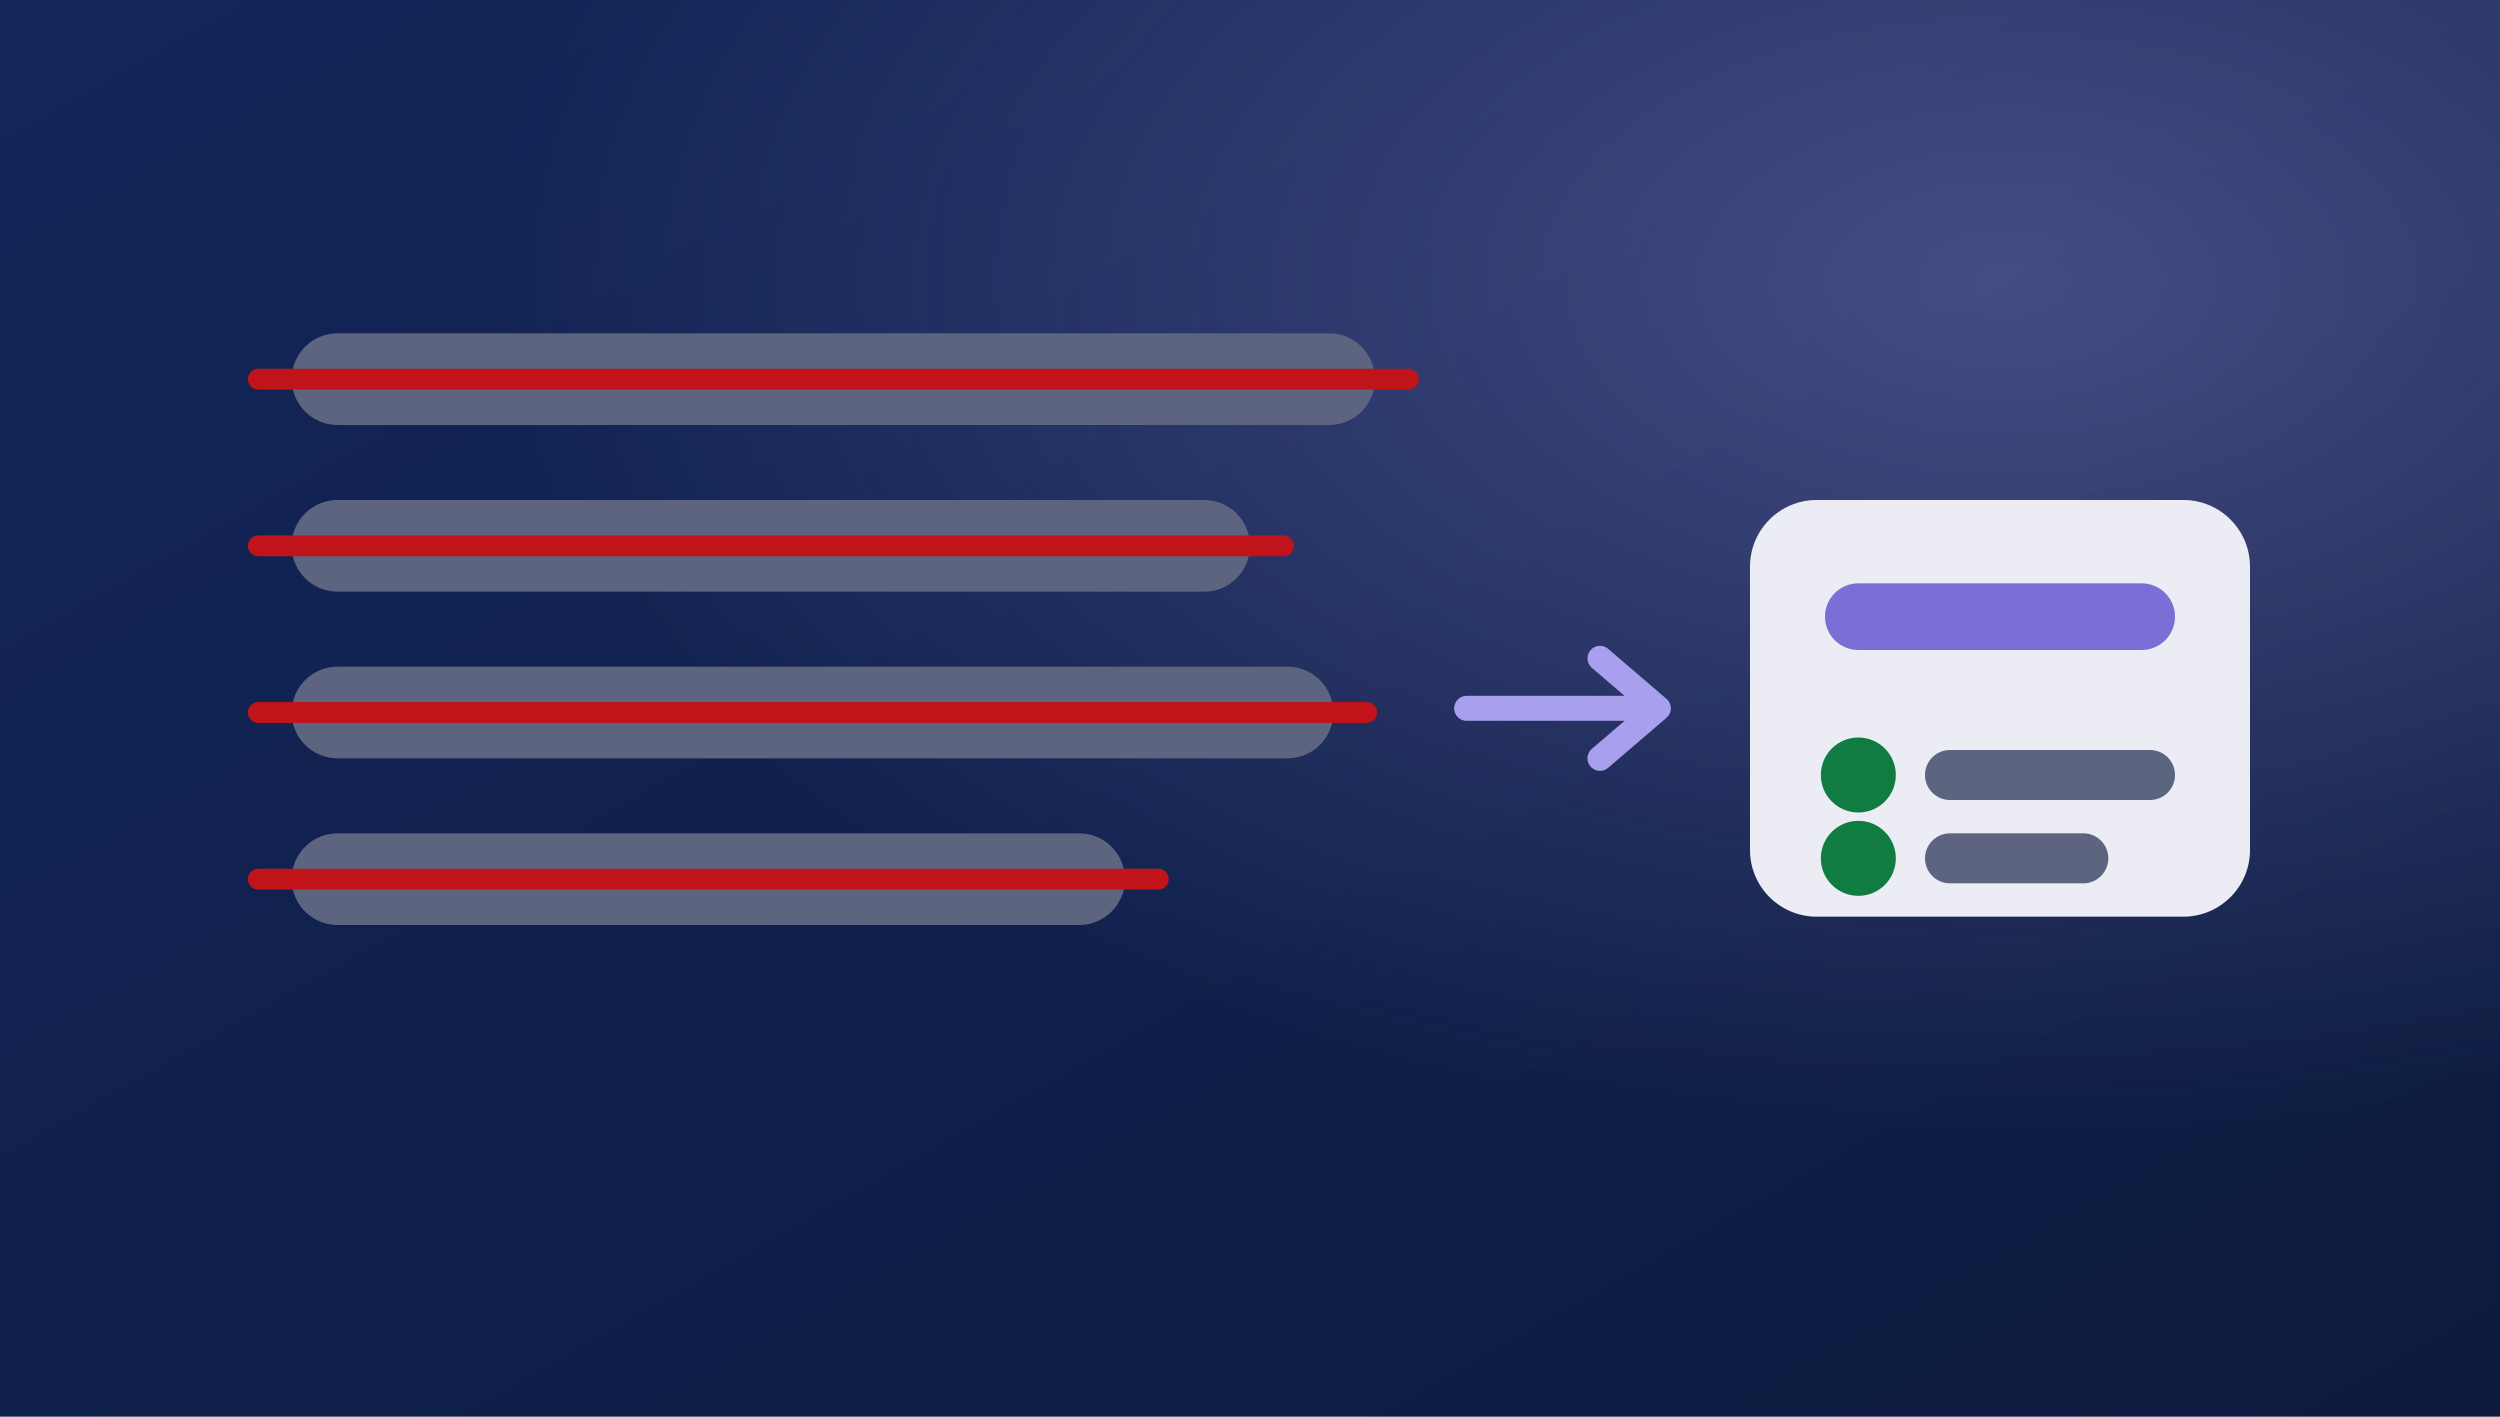
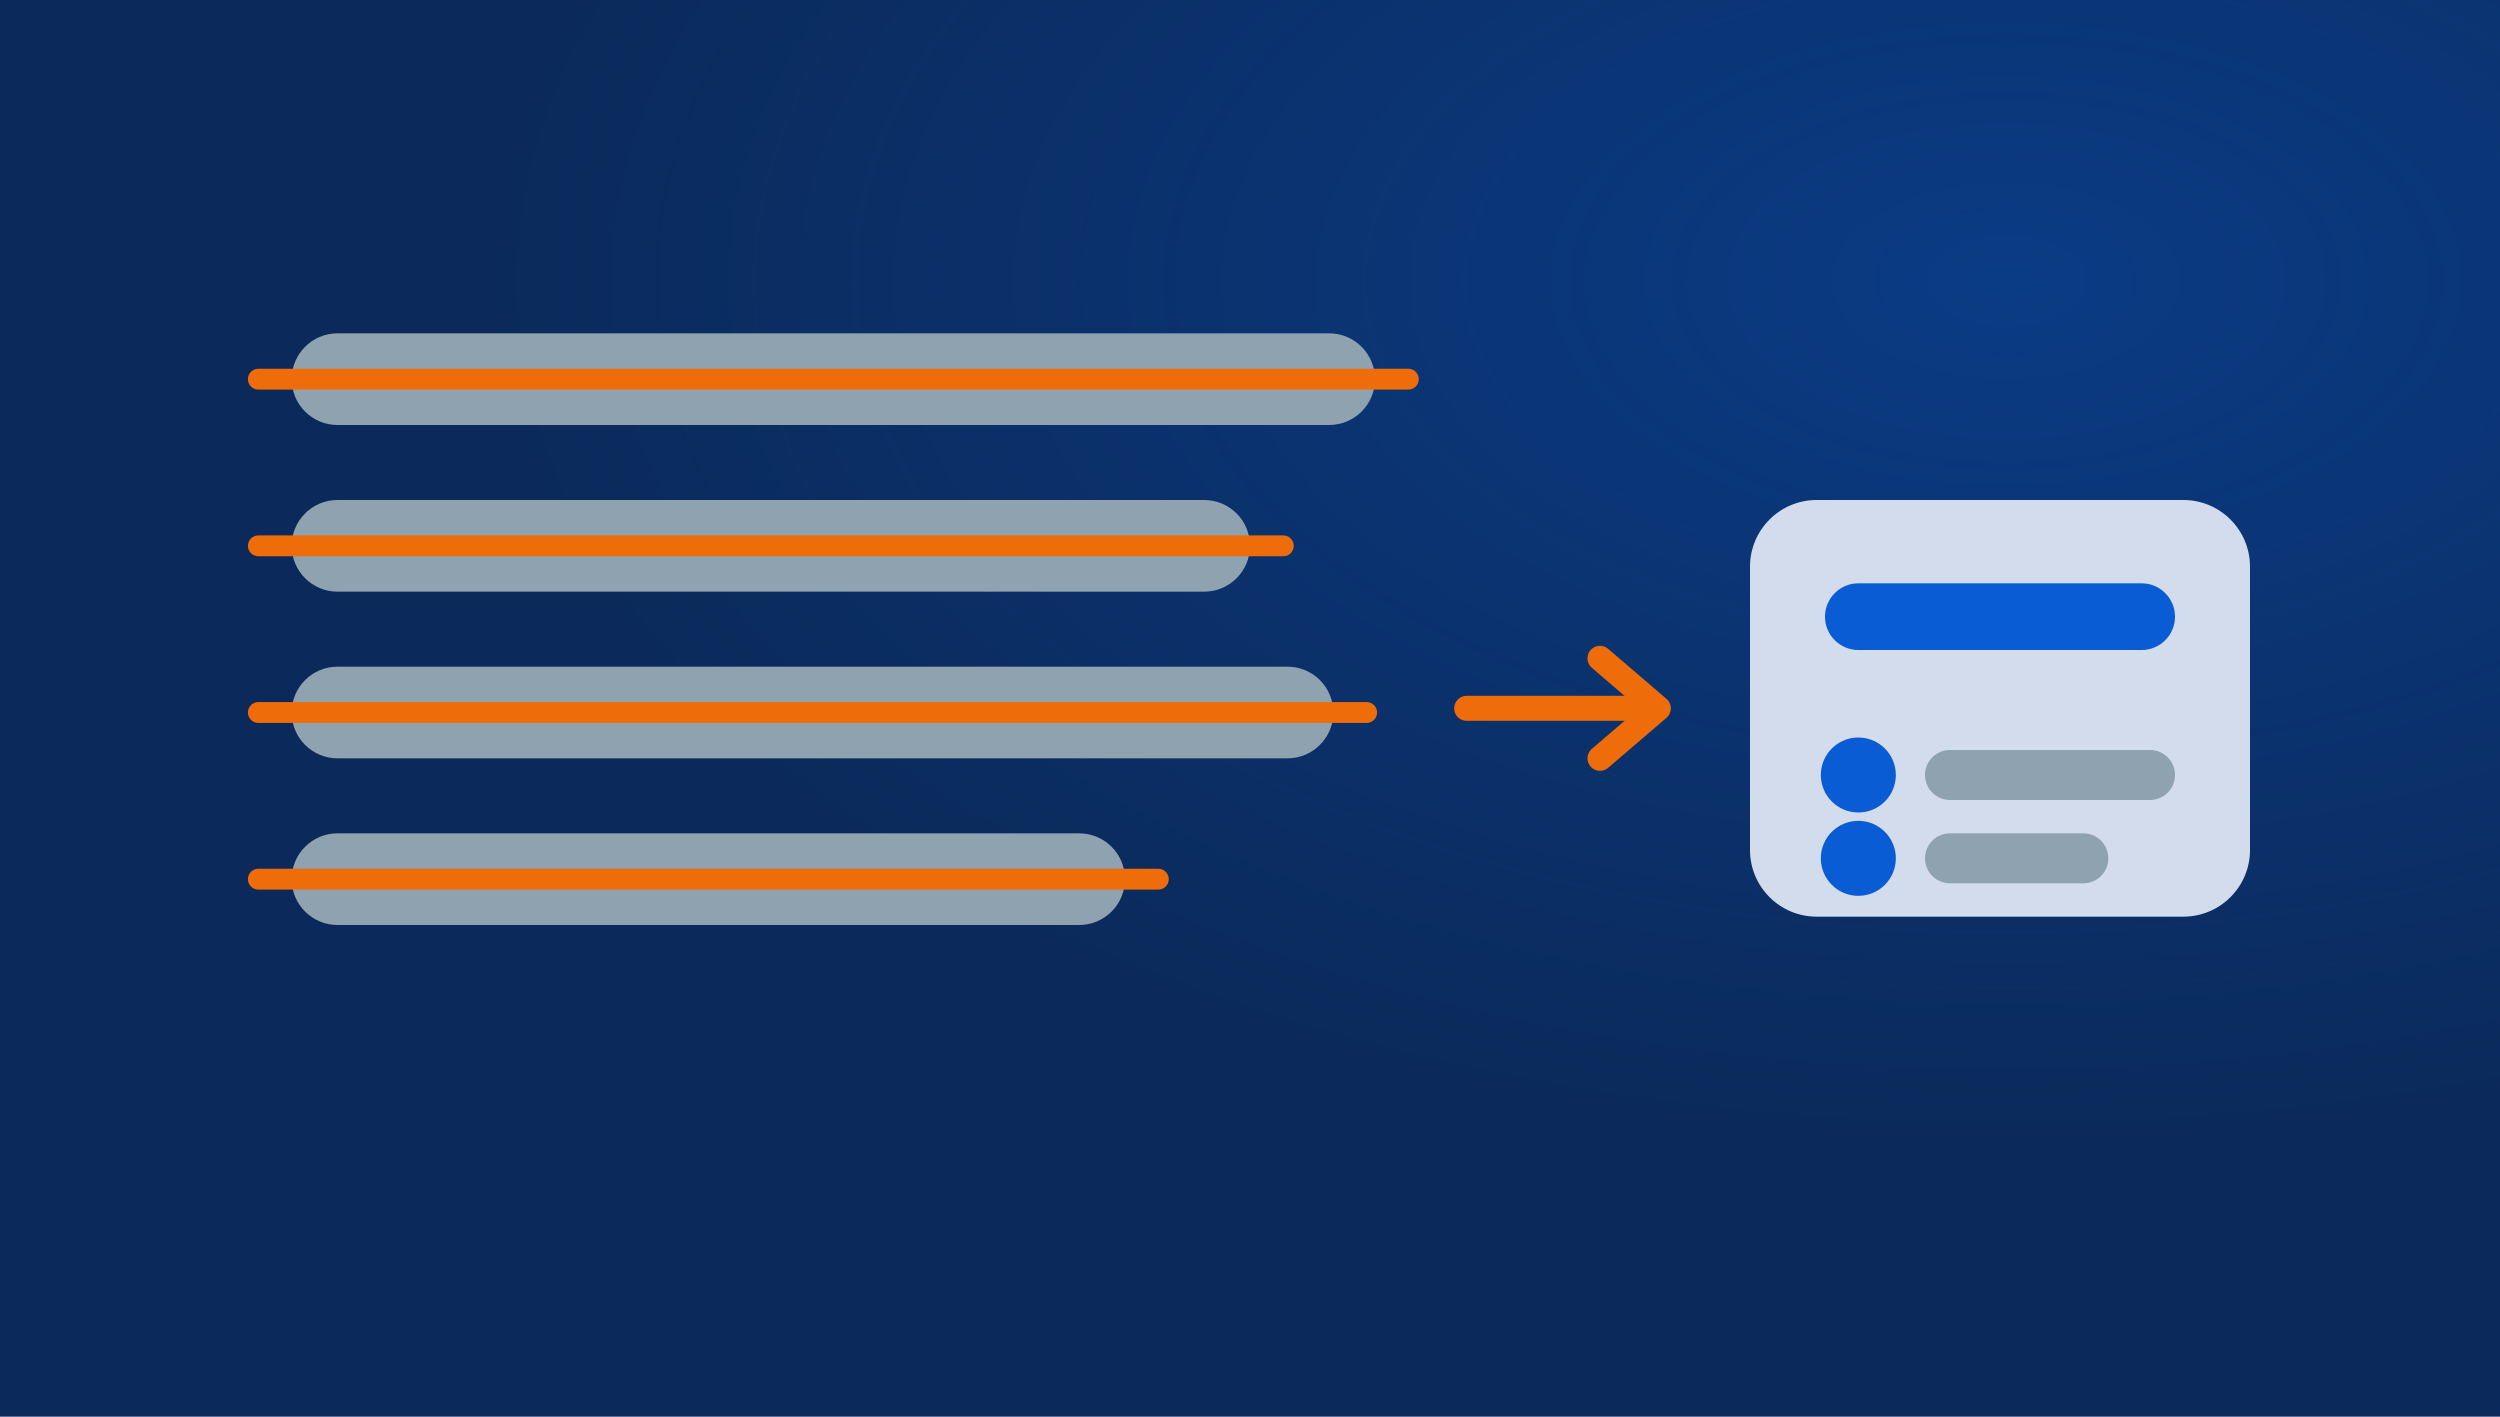
<svg xmlns="http://www.w3.org/2000/svg" viewBox="0 0 600 340">
  <defs>
    <linearGradient id="g" x1="0" y1="0" x2="1" y2="1">
-       <stop offset="0" stop-color="#13265A" />
-       <stop offset="1" stop-color="#0D1B3E" />
+       <stop offset="0" stop-color="#0B2A5B" />
+       <stop offset="1" stop-color="#0B2A5B" />
    </linearGradient>
    <radialGradient id="r" cx=".8" cy=".2" r=".6">
-       <stop offset="0" stop-color="#A89FEF" stop-opacity=".35" />
-       <stop offset="1" stop-color="#A89FEF" stop-opacity="0" />
+       <stop offset="0" stop-color="#095CD4" stop-opacity=".35" />
+       <stop offset="1" stop-color="#095CD4" stop-opacity="0" />
    </radialGradient>
  </defs>
  <rect width="600" height="340" fill="url(#g)" />
  <rect width="600" height="340" fill="url(#r)" />
-   <rect x="70" y="80" width="260" height="22" rx="11" fill="#5C6480" />
-   <rect x="70" y="120" width="230" height="22" rx="11" fill="#5C6480" />
-   <rect x="70" y="160" width="250" height="22" rx="11" fill="#5C6480" />
-   <rect x="70" y="200" width="200" height="22" rx="11" fill="#5C6480" />
-   <g stroke="#C0141A" stroke-width="5" stroke-linecap="round">
+   <rect x="70" y="80" width="260" height="22" rx="11" fill="#8EA2AF" />
+   <rect x="70" y="120" width="230" height="22" rx="11" fill="#8EA2AF" />
+   <rect x="70" y="160" width="250" height="22" rx="11" fill="#8EA2AF" />
+   <rect x="70" y="200" width="200" height="22" rx="11" fill="#8EA2AF" />
+   <g stroke="#EE6C0A" stroke-width="5" stroke-linecap="round">
    <path d="M62 91h276M62 131h246M62 171h266M62 211h216" />
  </g>
-   <path d="M352 170h40" stroke="#A89FEF" stroke-width="6" stroke-linecap="round" />
-   <path d="M384 158l14 12-14 12" fill="none" stroke="#A89FEF" stroke-width="6" stroke-linecap="round" stroke-linejoin="round" />
-   <rect x="420" y="120" width="120" height="100" rx="16" fill="#ECECF4" />
-   <rect x="438" y="140" width="84" height="16" rx="8" fill="#7A6FD6" />
-   <g fill="#107C41">
+   <path d="M352 170h40" stroke="#EE6C0A" stroke-width="6" stroke-linecap="round" />
+   <path d="M384 158l14 12-14 12" fill="none" stroke="#EE6C0A" stroke-width="6" stroke-linecap="round" stroke-linejoin="round" />
+   <rect x="420" y="120" width="120" height="100" rx="16" fill="#D2DCEC" />
+   <rect x="438" y="140" width="84" height="16" rx="8" fill="#095CD4" />
+   <g fill="#095CD4">
    <circle cx="446" cy="186" r="9" />
  </g>
-   <rect x="462" y="180" width="60" height="12" rx="6" fill="#5C6480" />
-   <g fill="#107C41">
+   <rect x="462" y="180" width="60" height="12" rx="6" fill="#8EA2AF" />
+   <g fill="#095CD4">
    <circle cx="446" cy="206" r="9" />
  </g>
-   <rect x="462" y="200" width="44" height="12" rx="6" fill="#5C6480" />
+   <rect x="462" y="200" width="44" height="12" rx="6" fill="#8EA2AF" />
</svg>
